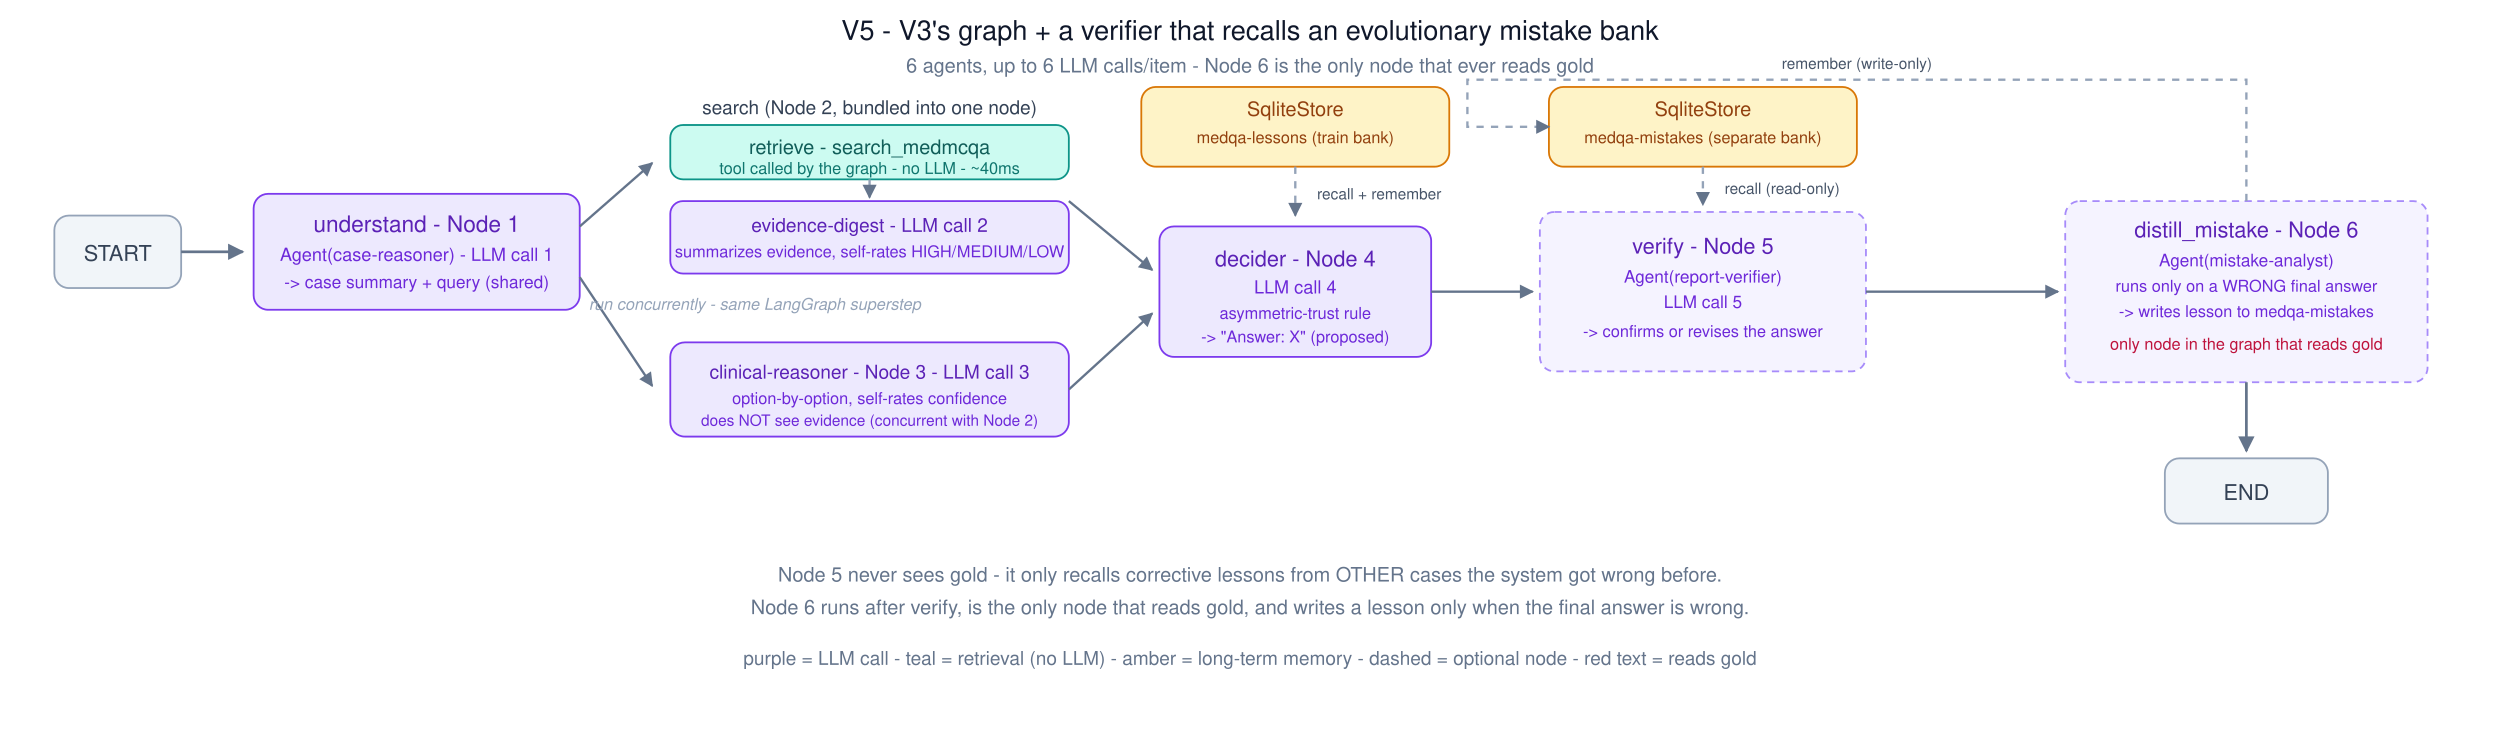
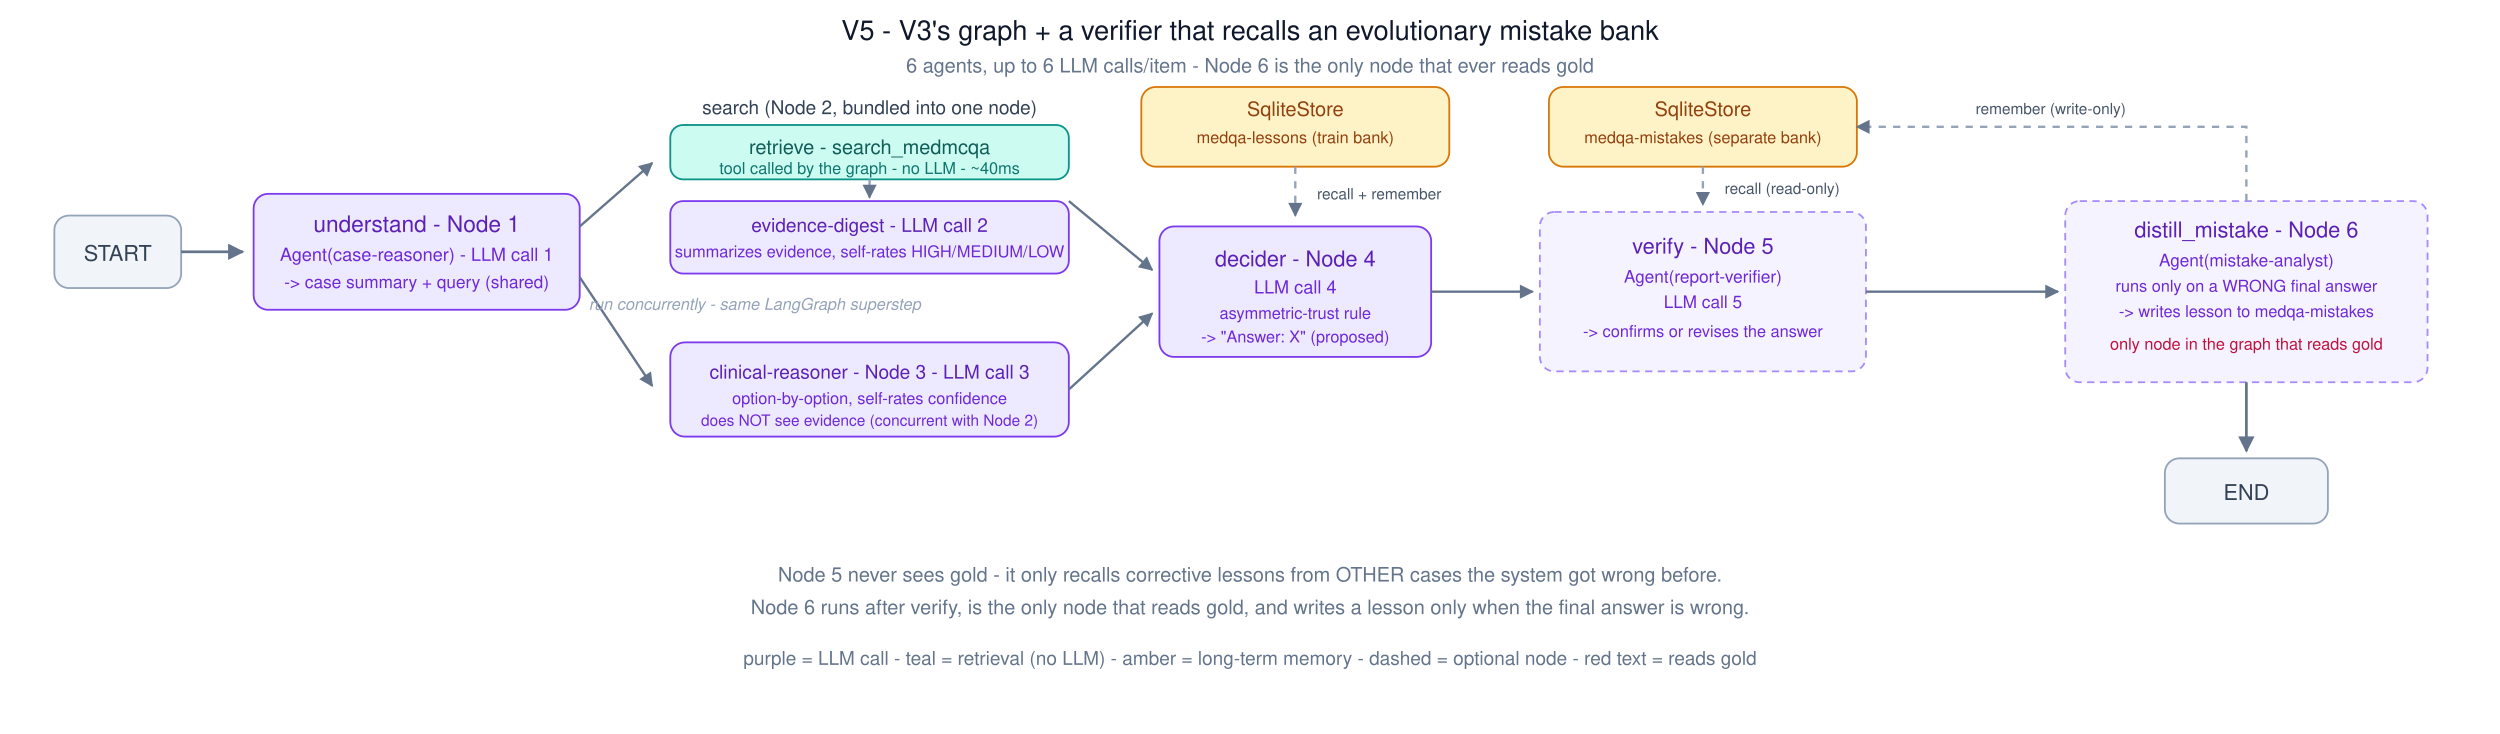
<svg xmlns="http://www.w3.org/2000/svg" width="1380" height="405" viewBox="0 0 1380 405" font-family="Helvetica, Arial, sans-serif">
  <defs>
    <marker id="v5a" viewBox="0 0 10 10" refX="9" refY="5" markerWidth="6" markerHeight="6" orient="auto-start-reverse">
      <path d="M0,0 L10,5 L0,10 z" fill="#64748B" />
    </marker>
  </defs>
  <text x="690" y="22" text-anchor="middle" font-size="15" font-weight="500" fill="#0F172A">V5 - V3's graph + a verifier that recalls an evolutionary mistake bank</text>
  <text x="690" y="40" text-anchor="middle" font-size="11" fill="#64748B">6 agents, up to 6 LLM calls/item - Node 6 is the only node that ever reads gold</text>
  <rect x="30" y="119" width="70" height="40" rx="8" fill="#F1F5F9" stroke="#94A3B8" />
  <text x="65" y="144" text-anchor="middle" font-size="12" font-weight="500" fill="#334155">START</text>
  <rect x="140" y="107" width="180" height="64" rx="8" fill="#EDE9FE" stroke="#7C3AED" />
  <text x="230" y="128" text-anchor="middle" font-size="12.5" font-weight="500" fill="#5B21B6">understand - Node 1</text>
  <text x="230" y="144" text-anchor="middle" font-size="10" fill="#6D28D9">Agent(case-reasoner) - LLM call 1</text>
  <text x="230" y="159" text-anchor="middle" font-size="9.5" fill="#6D28D9">-&gt; case summary + query (shared)</text>
  <line x1="100" y1="139" x2="134" y2="139" stroke="#64748B" stroke-width="1.5" marker-end="url(#v5a)" />
  <text x="480" y="63" text-anchor="middle" font-size="10.5" font-weight="500" fill="#334155">search (Node 2, bundled into one node)</text>
  <rect x="370" y="69" width="220" height="30" rx="7" fill="#CCFBF1" stroke="#0D9488" />
  <text x="480" y="85" text-anchor="middle" font-size="11" font-weight="500" fill="#115E59">retrieve - search_medmcqa</text>
  <text x="480" y="96" text-anchor="middle" font-size="9" fill="#0F766E">tool called by the graph - no LLM - ~40ms</text>
  <line x1="480" y1="99" x2="480" y2="109" stroke="#94A3B8" stroke-width="1.3" marker-end="url(#v5a)" />
  <rect x="370" y="111" width="220" height="40" rx="7" fill="#EDE9FE" stroke="#7C3AED" />
  <text x="480" y="128" text-anchor="middle" font-size="10.5" font-weight="500" fill="#5B21B6">evidence-digest - LLM call 2</text>
  <text x="480" y="142" text-anchor="middle" font-size="9" fill="#6D28D9">summarizes evidence, self-rates HIGH/MEDIUM/LOW</text>
  <rect x="370" y="189" width="220" height="52" rx="8" fill="#EDE9FE" stroke="#7C3AED" />
  <text x="480" y="209" text-anchor="middle" font-size="10.5" font-weight="500" fill="#5B21B6">clinical-reasoner - Node 3 - LLM call 3</text>
  <text x="480" y="223" text-anchor="middle" font-size="9" fill="#6D28D9">option-by-option, self-rates confidence</text>
  <text x="480" y="235" text-anchor="middle" font-size="8.5" fill="#6D28D9">does NOT see evidence (concurrent with Node 2)</text>
  <line x1="320" y1="125" x2="360" y2="90" stroke="#64748B" stroke-width="1.3" marker-end="url(#v5a)" />
  <line x1="320" y1="153" x2="360" y2="213" stroke="#64748B" stroke-width="1.3" marker-end="url(#v5a)" />
  <text x="325" y="171" font-size="9" fill="#94A3B8" font-style="italic">run concurrently - same LangGraph superstep</text>
  <rect x="630" y="48" width="170" height="44" rx="8" fill="#FEF3C7" stroke="#D97706" />
  <text x="715" y="64" text-anchor="middle" font-size="11" font-weight="500" fill="#92400E">SqliteStore</text>
  <text x="715" y="79" text-anchor="middle" font-size="9" fill="#92400E">medqa-lessons (train bank)</text>
  <line x1="715" y1="92" x2="715" y2="119" stroke="#94A3B8" stroke-width="1.3" stroke-dasharray="4 4" marker-end="url(#v5a)" />
  <text x="727" y="110" text-anchor="start" font-size="8.5" fill="#475569">recall + remember</text>
  <rect x="640" y="125" width="150" height="72" rx="8" fill="#EDE9FE" stroke="#7C3AED" />
  <text x="715" y="147" text-anchor="middle" font-size="12" font-weight="500" fill="#5B21B6">decider - Node 4</text>
  <text x="715" y="162" text-anchor="middle" font-size="10" fill="#6D28D9">LLM call 4</text>
  <text x="715" y="176" text-anchor="middle" font-size="9" fill="#6D28D9">asymmetric-trust rule</text>
  <text x="715" y="189" text-anchor="middle" font-size="9" fill="#6D28D9">-&gt; "Answer: X" (proposed)</text>
  <line x1="590" y1="111" x2="636" y2="149" stroke="#64748B" stroke-width="1.3" marker-end="url(#v5a)" />
  <line x1="590" y1="215" x2="636" y2="173" stroke="#64748B" stroke-width="1.3" marker-end="url(#v5a)" />
  <rect x="855" y="48" width="170" height="44" rx="8" fill="#FEF3C7" stroke="#D97706" />
  <text x="940" y="64" text-anchor="middle" font-size="11" font-weight="500" fill="#92400E">SqliteStore</text>
  <text x="940" y="79" text-anchor="middle" font-size="9" fill="#92400E">medqa-mistakes (separate bank)</text>
  <line x1="940" y1="92" x2="940" y2="113" stroke="#94A3B8" stroke-width="1.3" stroke-dasharray="4 4" marker-end="url(#v5a)" />
  <text x="952" y="107" text-anchor="start" font-size="8.5" fill="#475569">recall (read-only)</text>
  <line x1="790" y1="161" x2="846" y2="161" stroke="#64748B" stroke-width="1.3" marker-end="url(#v5a)" />
  <rect x="850" y="117" width="180" height="88" rx="8" fill="#F5F3FF" stroke="#A78BFA" stroke-dasharray="4 3" />
  <text x="940" y="140" text-anchor="middle" font-size="12" font-weight="500" fill="#5B21B6">verify - Node 5</text>
  <text x="940" y="156" text-anchor="middle" font-size="9.5" fill="#6D28D9">Agent(report-verifier)</text>
  <text x="940" y="170" text-anchor="middle" font-size="9.5" fill="#6D28D9">LLM call 5</text>
  <text x="940" y="186" text-anchor="middle" font-size="9" fill="#6D28D9">-&gt; confirms or revises the answer</text>
  <line x1="1030" y1="161" x2="1136" y2="161" stroke="#64748B" stroke-width="1.3" marker-end="url(#v5a)" />
  <rect x="1140" y="111" width="200" height="100" rx="8" fill="#F5F3FF" stroke="#A78BFA" stroke-dasharray="4 3" />
  <text x="1240" y="131" text-anchor="middle" font-size="12" font-weight="500" fill="#5B21B6">distill_mistake - Node 6</text>
  <text x="1240" y="147" text-anchor="middle" font-size="9.5" fill="#6D28D9">Agent(mistake-analyst)</text>
  <text x="1240" y="161" text-anchor="middle" font-size="9" fill="#6D28D9">runs only on a WRONG final answer</text>
  <text x="1240" y="175" text-anchor="middle" font-size="9" fill="#6D28D9">-&gt; writes lesson to medqa-mistakes</text>
  <text x="1240" y="193" text-anchor="middle" font-size="9" font-weight="500" fill="#BE123C">only node in the graph that reads gold</text>
-   <path d="M 1240 111 L 1240 44 L 810 44 L 810 70 L 855 70" fill="none" stroke="#94A3B8" stroke-width="1.3" stroke-dasharray="4 4" marker-end="url(#v5a)" />
-   <text x="1025" y="38" text-anchor="middle" font-size="8.5" fill="#475569">remember (write-only)</text>
+   <path d="M 1240 111 L 1240 70 L 1025 70" fill="none" stroke="#94A3B8" stroke-width="1.3" stroke-dasharray="4 4" marker-end="url(#v5a)" />
+   <text x="1132" y="63" text-anchor="middle" font-size="8.5" fill="#475569">remember (write-only)</text>
  <rect x="1195" y="253" width="90" height="36" rx="8" fill="#F1F5F9" stroke="#94A3B8" />
  <text x="1240" y="276" text-anchor="middle" font-size="12" fill="#334155">END</text>
  <line x1="1240" y1="211" x2="1240" y2="249" stroke="#64748B" stroke-width="1.5" marker-end="url(#v5a)" />
  <text x="690" y="321" text-anchor="middle" font-size="11" fill="#64748B">Node 5 never sees gold - it only recalls corrective lessons from OTHER cases the system got wrong before.</text>
  <text x="690" y="339" text-anchor="middle" font-size="11" fill="#64748B">Node 6 runs after verify, is the only node that reads gold, and writes a lesson only when the final answer is wrong.</text>
  <text x="690" y="367" text-anchor="middle" font-size="10.5" fill="#64748B">purple = LLM call - teal = retrieval (no LLM) - amber = long-term memory - dashed = optional node - red text = reads gold</text>
</svg>
